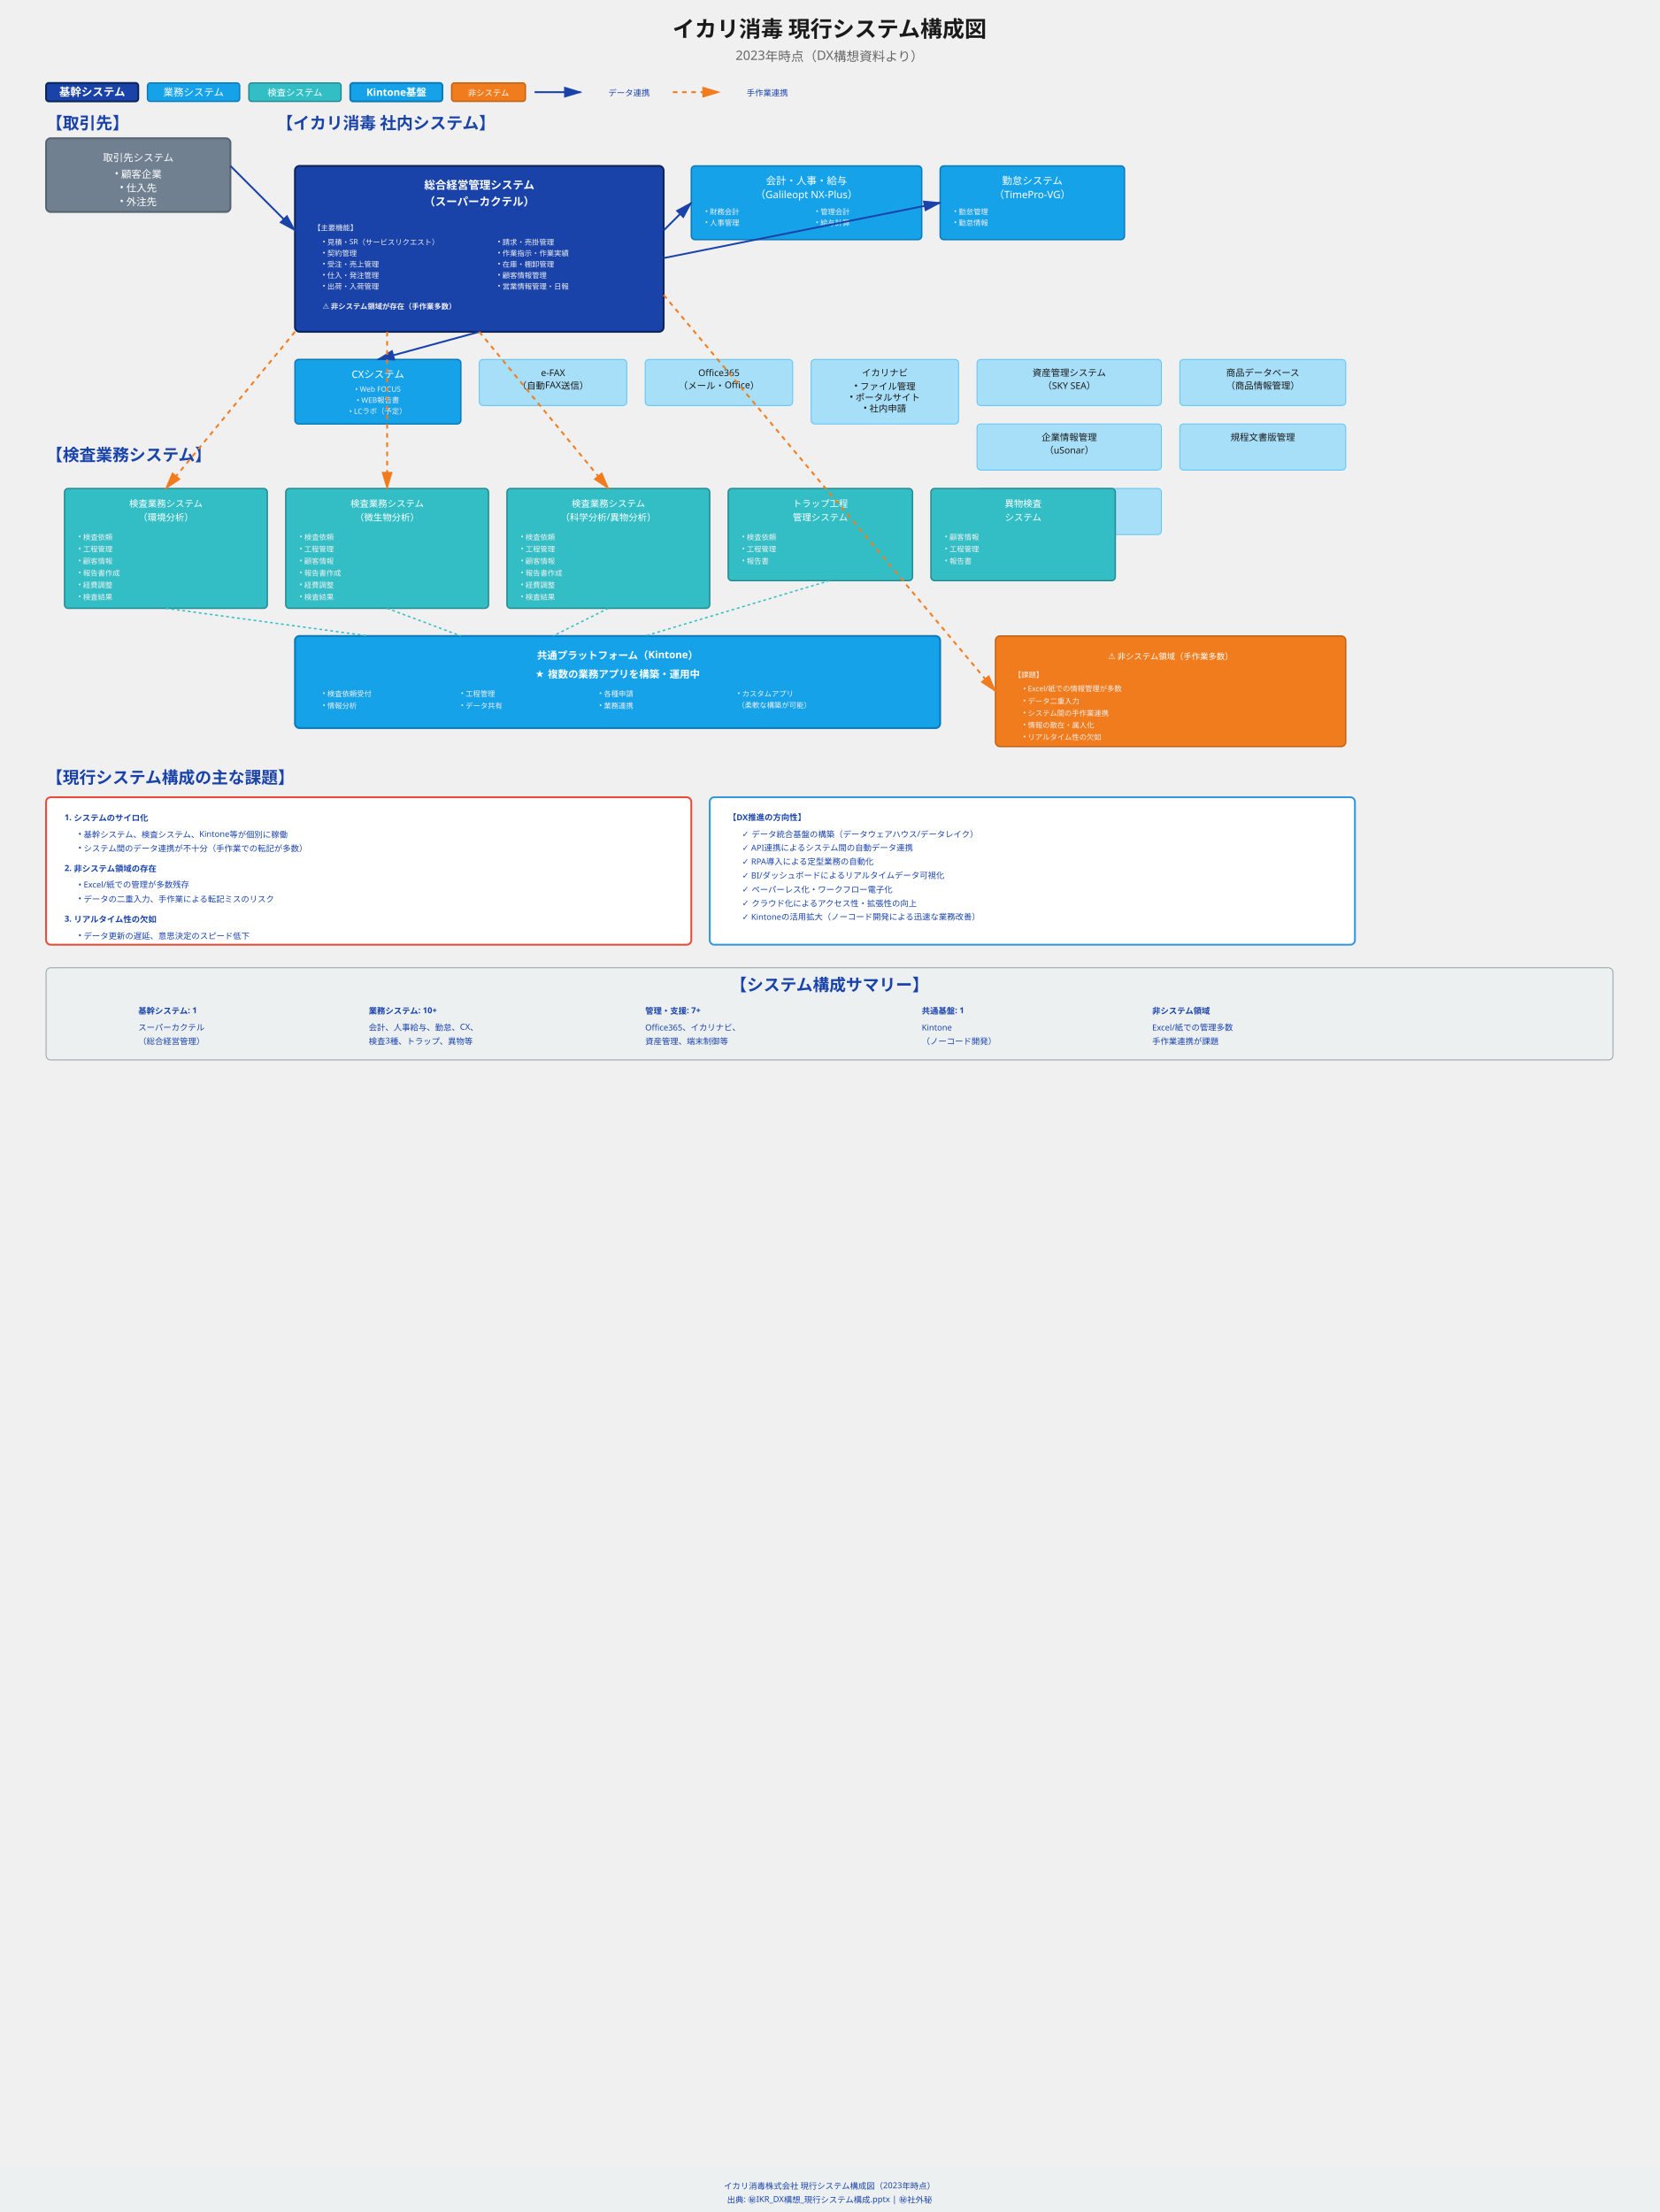
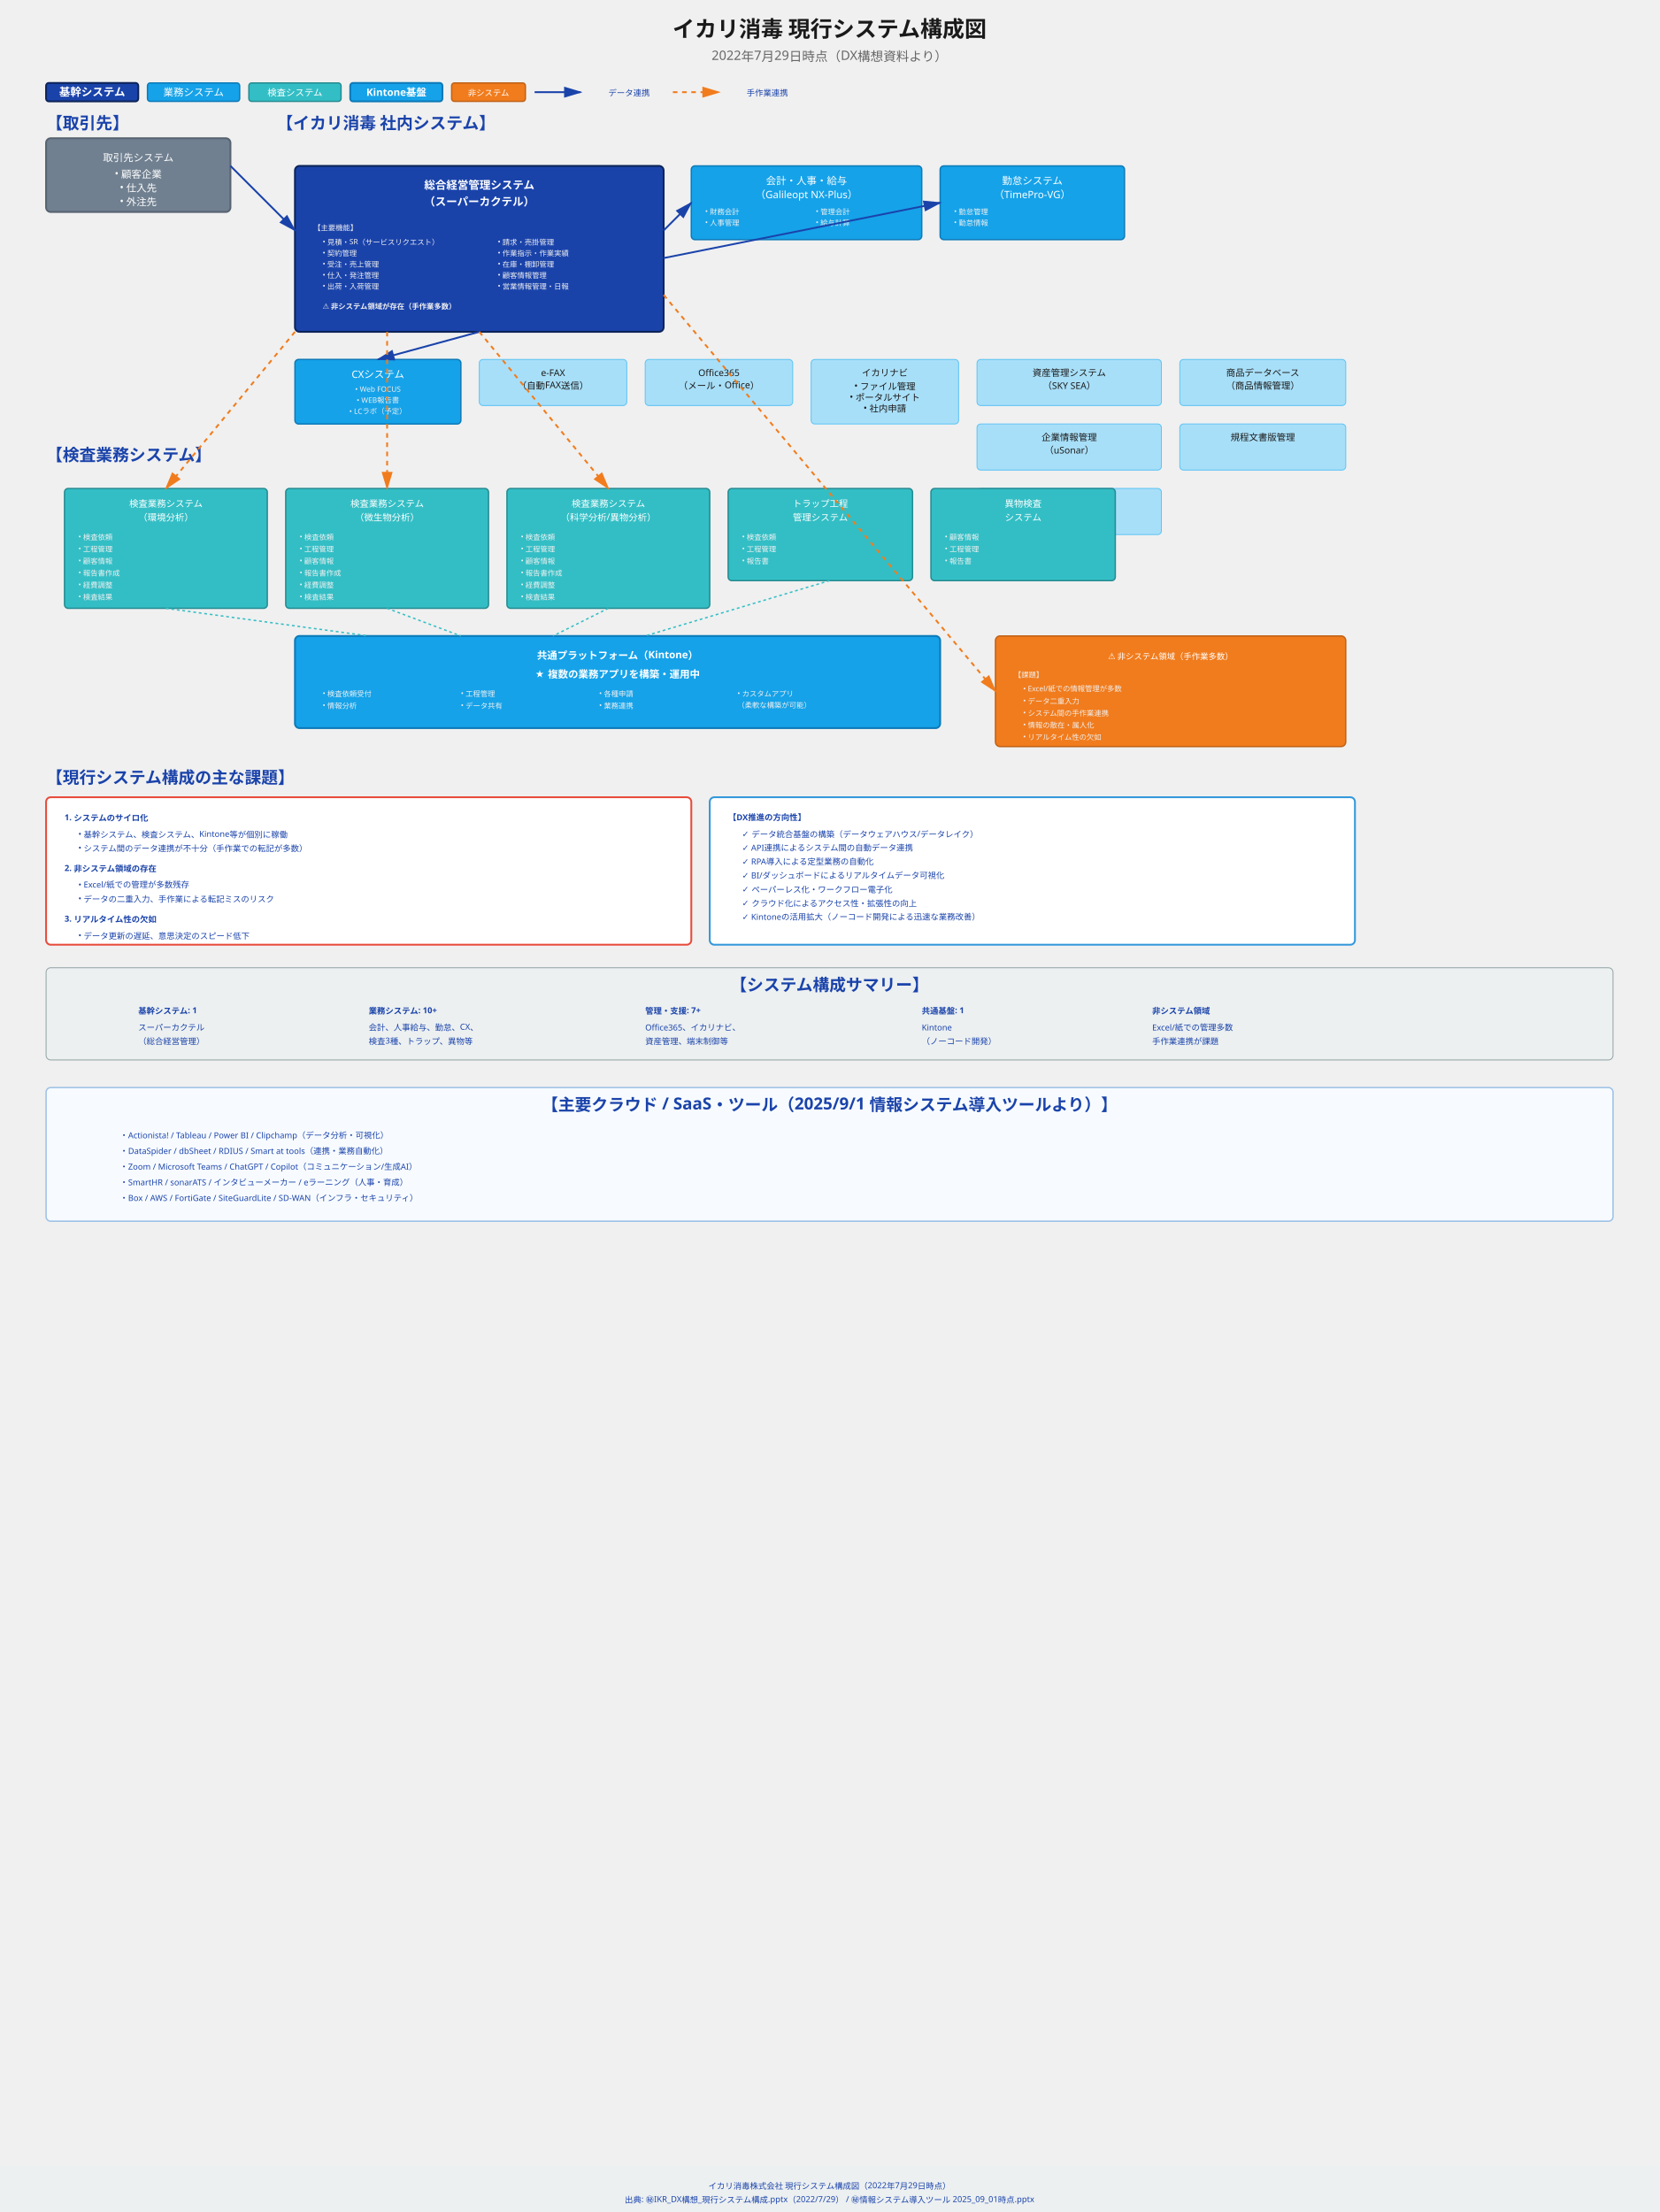
<svg xmlns="http://www.w3.org/2000/svg" viewBox="0 0 1800 2400" width="100%" height="100%" preserveAspectRatio="xMidYMid meet">
  <defs>
    <style>
      /* テキストスタイル */
      .title { font-family: 'Hiragino Sans', 'Yu Gothic', sans-serif; font-size: 24px; font-weight: bold; fill: #1a1a1a; }
      .subtitle { font-family: 'Hiragino Sans', 'Yu Gothic', sans-serif; font-size: 14px; fill: #666; }
      .section-title { font-family: 'Hiragino Sans', 'Yu Gothic', sans-serif; font-size: 18px; font-weight: bold; fill: #1A43AA; }

      /* 推奨配色パターン：青系モノトーン + ブルーグリーン×オレンジ */
      /* 濃青 #1A43AA / 明青 #15A2E9 / ブルーグリーン #33BEC5 / オレンジ #F17C1D / グレー #708090 */

      /* 基幹システム：濃青（最重要） */
      .core-system { fill: #1A43AA; stroke: #0d2459; stroke-width: 2; }
      .core-text { font-family: 'Hiragino Sans', 'Yu Gothic', sans-serif; font-size: 12px; font-weight: bold; fill: white; }

      /* 業務システム：明青（主要機能） */
      .sub-system { fill: #15A2E9; stroke: #0d7ab8; stroke-width: 1.5; }
      .sub-text { font-family: 'Hiragino Sans', 'Yu Gothic', sans-serif; font-size: 11px; fill: white; }

      /* 補助システム：薄い青（サポート機能） */
      .support-system { fill: #a8dff8; stroke: #5ec4f5; stroke-width: 1; }
      .support-text { font-family: 'Hiragino Sans', 'Yu Gothic', sans-serif; font-size: 10px; fill: #1a1a1a; }

      /* 外部システム：グレー（外部要素） */
      .external-system { fill: #708090; stroke: #576370; stroke-width: 2; }
      .external-text { font-family: 'Hiragino Sans', 'Yu Gothic', sans-serif; font-size: 11px; fill: white; }

      /* 検査システム：ブルーグリーン（特定業務） */
      .inspection-system { fill: #33BEC5; stroke: #268b91; stroke-width: 1.5; }
      .inspection-text { font-family: 'Hiragino Sans', 'Yu Gothic', sans-serif; font-size: 10px; fill: white; }

      /* Kintone基盤：明青（共通基盤） */
      .kintone-system { fill: #15A2E9; stroke: #0d7ab8; stroke-width: 2; }
      .kintone-text { font-family: 'Hiragino Sans', 'Yu Gothic', sans-serif; font-size: 11px; font-weight: bold; fill: white; }

      /* 非システム領域：オレンジアクセント（課題・注意箇所） */
      .non-system { fill: #F17C1D; stroke: #c06217; stroke-width: 1.5; }
      .non-system-text { font-family: 'Hiragino Sans', 'Yu Gothic', sans-serif; font-size: 9px; fill: white; }

      /* 接続線 */
      .data-flow { stroke: #1A43AA; stroke-width: 2; fill: none; marker-end: url(#arrowhead); }
      .manual-flow { stroke: #F17C1D; stroke-width: 2; fill: none; stroke-dasharray: 5,5; marker-end: url(#arrowhead-orange); }
      .info-flow { stroke: #33BEC5; stroke-width: 1.5; fill: none; stroke-dasharray: 3,3; }

      /* ラベル */
      .label { font-family: 'Hiragino Sans', 'Yu Gothic', sans-serif; font-size: 9px; fill: #1A43AA; }
      .function-label { font-family: 'Hiragino Sans', 'Yu Gothic', sans-serif; font-size: 8px; fill: #f0f0f0; }
    </style>
    <marker id="arrowhead" markerWidth="10" markerHeight="10" refX="9" refY="3" orient="auto">
      <polygon points="0 0, 10 3, 0 6" fill="#1A43AA" />
    </marker>
    <marker id="arrowhead-orange" markerWidth="10" markerHeight="10" refX="9" refY="3" orient="auto">
      <polygon points="0 0, 10 3, 0 6" fill="#F17C1D" />
    </marker>
  </defs>
  <text x="900" y="40" text-anchor="middle" class="title">イカリ消毒 現行システム構成図</text>
-   <text x="900" y="65" text-anchor="middle" class="subtitle">2023年時点（DX構想資料より）</text>
+   <text x="900" y="65" text-anchor="middle" class="subtitle">2022年7月29日時点（DX構想資料より）</text>
  <g transform="translate(50, 90)">
    <rect x="0" y="0" width="100" height="20" class="core-system" rx="3" />
    <text x="50" y="14" text-anchor="middle" class="core-text" font-size="10px">基幹システム</text>
    <rect x="110" y="0" width="100" height="20" class="sub-system" rx="3" />
    <text x="160" y="14" text-anchor="middle" class="sub-text" font-size="10px">業務システム</text>
    <rect x="220" y="0" width="100" height="20" class="inspection-system" rx="3" />
    <text x="270" y="14" text-anchor="middle" class="inspection-text" font-size="10px">検査システム</text>
    <rect x="330" y="0" width="100" height="20" class="kintone-system" rx="3" />
    <text x="380" y="14" text-anchor="middle" class="kintone-text" font-size="10px">Kintone基盤</text>
    <rect x="440" y="0" width="80" height="20" class="non-system" rx="3" />
    <text x="480" y="14" text-anchor="middle" class="non-system-text" font-size="10px">非システム</text>
    <line x1="530" y1="10" x2="580" y2="10" class="data-flow" />
    <text x="610" y="14" class="label">データ連携</text>
    <line x1="680" y1="10" x2="730" y2="10" class="manual-flow" />
    <text x="760" y="14" class="label">手作業連携</text>
  </g>
  <g transform="translate(50, 140)">
    <text x="0" y="0" class="section-title">【取引先】</text>
    <rect x="0" y="10" width="200" height="80" class="external-system" rx="5" />
    <text x="100" y="35" text-anchor="middle" class="external-text" font-size="13px">取引先システム</text>
    <text x="100" y="52" text-anchor="middle" class="external-text" font-size="10px">• 顧客企業</text>
    <text x="100" y="67" text-anchor="middle" class="external-text" font-size="10px">• 仕入先</text>
    <text x="100" y="82" text-anchor="middle" class="external-text" font-size="10px">• 外注先</text>
  </g>
  <g transform="translate(300, 140)">
    <text x="0" y="0" class="section-title">【イカリ消毒 社内システム】</text>
  </g>
  <g transform="translate(320, 180)">
    <rect x="0" y="0" width="400" height="180" class="core-system" rx="5" />
    <text x="200" y="25" text-anchor="middle" class="core-text" font-size="14px">総合経営管理システム</text>
    <text x="200" y="43" text-anchor="middle" class="core-text" font-size="12px">（スーパーカクテル）</text>
    <text x="20" y="70" class="function-label" fill="white">【主要機能】</text>
    <text x="30" y="85" class="function-label" fill="white">• 見積・SR（サービスリクエスト）</text>
    <text x="30" y="97" class="function-label" fill="white">• 契約管理</text>
    <text x="30" y="109" class="function-label" fill="white">• 受注・売上管理</text>
    <text x="30" y="121" class="function-label" fill="white">• 仕入・発注管理</text>
    <text x="30" y="133" class="function-label" fill="white">• 出荷・入荷管理</text>
    <text x="220" y="85" class="function-label" fill="white">• 請求・売掛管理</text>
    <text x="220" y="97" class="function-label" fill="white">• 作業指示・作業実績</text>
    <text x="220" y="109" class="function-label" fill="white">• 在庫・棚卸管理</text>
    <text x="220" y="121" class="function-label" fill="white">• 顧客情報管理</text>
    <text x="220" y="133" class="function-label" fill="white">• 営業情報管理・日報</text>
    <text x="30" y="155" class="function-label" fill="white" font-weight="bold">⚠️ 非システム領域が存在（手作業多数）</text>
  </g>
  <g transform="translate(750, 180)">
    <rect x="0" y="0" width="250" height="80" class="sub-system" rx="4" />
    <text x="125" y="20" text-anchor="middle" class="sub-text" font-size="12px">会計・人事・給与</text>
    <text x="125" y="35" text-anchor="middle" class="sub-text" font-size="11px">（Galileopt NX-Plus）</text>
    <text x="15" y="52" class="function-label" fill="white">• 財務会計</text>
    <text x="15" y="64" class="function-label" fill="white">• 人事管理</text>
    <text x="135" y="52" class="function-label" fill="white">• 管理会計</text>
    <text x="135" y="64" class="function-label" fill="white">• 給与計算</text>
  </g>
  <g transform="translate(1020, 180)">
    <rect x="0" y="0" width="200" height="80" class="sub-system" rx="4" />
    <text x="100" y="20" text-anchor="middle" class="sub-text" font-size="12px">勤怠システム</text>
    <text x="100" y="35" text-anchor="middle" class="sub-text" font-size="11px">（TimePro-VG）</text>
    <text x="15" y="52" class="function-label" fill="white">• 勤怠管理</text>
    <text x="15" y="64" class="function-label" fill="white">• 勤怠情報</text>
  </g>
  <g transform="translate(320, 390)">
    <rect x="0" y="0" width="180" height="70" class="sub-system" rx="4" />
    <text x="90" y="20" text-anchor="middle" class="sub-text" font-size="11px">CXシステム</text>
    <text x="90" y="35" text-anchor="middle" class="function-label" fill="white">• Web FOCUS</text>
    <text x="90" y="47" text-anchor="middle" class="function-label" fill="white">• WEB報告書</text>
    <text x="90" y="59" text-anchor="middle" class="function-label" fill="white">• LCラボ（予定）</text>
  </g>
  <g transform="translate(520, 390)">
    <rect x="0" y="0" width="160" height="50" class="support-system" rx="4" />
    <text x="80" y="18" text-anchor="middle" class="support-text" font-size="10px">e-FAX</text>
    <text x="80" y="32" text-anchor="middle" class="support-text" font-size="9px">（自動FAX送信）</text>
  </g>
  <g transform="translate(700, 390)">
    <rect x="0" y="0" width="160" height="50" class="support-system" rx="4" />
    <text x="80" y="18" text-anchor="middle" class="support-text" font-size="10px">Office365</text>
    <text x="80" y="32" text-anchor="middle" class="support-text" font-size="9px">（メール・Office）</text>
  </g>
  <g transform="translate(880, 390)">
    <rect x="0" y="0" width="160" height="70" class="support-system" rx="4" />
    <text x="80" y="18" text-anchor="middle" class="support-text" font-size="10px">イカリナビ</text>
    <text x="80" y="32" text-anchor="middle" class="support-text" font-size="9px">• ファイル管理</text>
    <text x="80" y="44" text-anchor="middle" class="support-text" font-size="9px">• ポータルサイト</text>
    <text x="80" y="56" text-anchor="middle" class="support-text" font-size="9px">• 社内申請</text>
  </g>
  <g transform="translate(1060, 390)">
    <rect x="0" y="0" width="200" height="50" class="support-system" rx="4" />
    <text x="100" y="18" text-anchor="middle" class="support-text" font-size="10px">資産管理システム</text>
    <text x="100" y="32" text-anchor="middle" class="support-text" font-size="9px">（SKY SEA）</text>
  </g>
  <g transform="translate(1280, 390)">
    <rect x="0" y="0" width="180" height="50" class="support-system" rx="4" />
    <text x="90" y="18" text-anchor="middle" class="support-text" font-size="10px">商品データベース</text>
    <text x="90" y="32" text-anchor="middle" class="support-text" font-size="9px">（商品情報管理）</text>
  </g>
  <g transform="translate(1060, 460)">
    <rect x="0" y="0" width="200" height="50" class="support-system" rx="4" />
    <text x="100" y="18" text-anchor="middle" class="support-text" font-size="10px">企業情報管理</text>
    <text x="100" y="32" text-anchor="middle" class="support-text" font-size="9px">（uSonar）</text>
  </g>
  <g transform="translate(1280, 460)">
    <rect x="0" y="0" width="180" height="50" class="support-system" rx="4" />
    <text x="90" y="18" text-anchor="middle" class="support-text" font-size="10px">規程文書版管理</text>
  </g>
  <g transform="translate(1060, 530)">
    <rect x="0" y="0" width="200" height="50" class="support-system" rx="4" />
    <text x="100" y="18" text-anchor="middle" class="support-text" font-size="10px">端末制御</text>
    <text x="100" y="32" text-anchor="middle" class="support-text" font-size="9px">（NetSkateKOBAN）</text>
  </g>
  <g transform="translate(50, 500)">
    <text x="0" y="0" class="section-title">【検査業務システム】</text>
  </g>
  <g transform="translate(70, 530)">
    <rect x="0" y="0" width="220" height="130" class="inspection-system" rx="4" />
    <text x="110" y="20" text-anchor="middle" class="inspection-text" font-size="11px">検査業務システム</text>
    <text x="110" y="35" text-anchor="middle" class="inspection-text" font-size="11px">（環境分析）</text>
    <text x="15" y="55" class="function-label" fill="white">• 検査依頼</text>
    <text x="15" y="68" class="function-label" fill="white">• 工程管理</text>
    <text x="15" y="81" class="function-label" fill="white">• 顧客情報</text>
    <text x="15" y="94" class="function-label" fill="white">• 報告書作成</text>
    <text x="15" y="107" class="function-label" fill="white">• 経費調整</text>
    <text x="15" y="120" class="function-label" fill="white">• 検査結果</text>
  </g>
  <g transform="translate(310, 530)">
    <rect x="0" y="0" width="220" height="130" class="inspection-system" rx="4" />
    <text x="110" y="20" text-anchor="middle" class="inspection-text" font-size="11px">検査業務システム</text>
    <text x="110" y="35" text-anchor="middle" class="inspection-text" font-size="11px">（微生物分析）</text>
    <text x="15" y="55" class="function-label" fill="white">• 検査依頼</text>
    <text x="15" y="68" class="function-label" fill="white">• 工程管理</text>
    <text x="15" y="81" class="function-label" fill="white">• 顧客情報</text>
    <text x="15" y="94" class="function-label" fill="white">• 報告書作成</text>
    <text x="15" y="107" class="function-label" fill="white">• 経費調整</text>
    <text x="15" y="120" class="function-label" fill="white">• 検査結果</text>
  </g>
  <g transform="translate(550, 530)">
    <rect x="0" y="0" width="220" height="130" class="inspection-system" rx="4" />
    <text x="110" y="20" text-anchor="middle" class="inspection-text" font-size="11px">検査業務システム</text>
    <text x="110" y="35" text-anchor="middle" class="inspection-text" font-size="11px">（科学分析/異物分析）</text>
    <text x="15" y="55" class="function-label" fill="white">• 検査依頼</text>
    <text x="15" y="68" class="function-label" fill="white">• 工程管理</text>
    <text x="15" y="81" class="function-label" fill="white">• 顧客情報</text>
    <text x="15" y="94" class="function-label" fill="white">• 報告書作成</text>
    <text x="15" y="107" class="function-label" fill="white">• 経費調整</text>
    <text x="15" y="120" class="function-label" fill="white">• 検査結果</text>
  </g>
  <g transform="translate(790, 530)">
    <rect x="0" y="0" width="200" height="100" class="inspection-system" rx="4" />
    <text x="100" y="20" text-anchor="middle" class="inspection-text" font-size="11px">トラップ工程</text>
    <text x="100" y="35" text-anchor="middle" class="inspection-text" font-size="11px">管理システム</text>
    <text x="15" y="55" class="function-label" fill="white">• 検査依頼</text>
    <text x="15" y="68" class="function-label" fill="white">• 工程管理</text>
    <text x="15" y="81" class="function-label" fill="white">• 報告書</text>
  </g>
  <g transform="translate(1010, 530)">
    <rect x="0" y="0" width="200" height="100" class="inspection-system" rx="4" />
    <text x="100" y="20" text-anchor="middle" class="inspection-text" font-size="11px">異物検査</text>
    <text x="100" y="35" text-anchor="middle" class="inspection-text" font-size="11px">システム</text>
    <text x="15" y="55" class="function-label" fill="white">• 顧客情報</text>
    <text x="15" y="68" class="function-label" fill="white">• 工程管理</text>
    <text x="15" y="81" class="function-label" fill="white">• 報告書</text>
  </g>
  <g transform="translate(320, 690)">
    <rect x="0" y="0" width="700" height="100" class="kintone-system" rx="5" />
    <text x="350" y="25" text-anchor="middle" class="kintone-text" font-size="14px">共通プラットフォーム（Kintone）</text>
    <text x="350" y="45" text-anchor="middle" class="kintone-text" font-size="11px">★ 複数の業務アプリを構築・運用中</text>
    <text x="30" y="65" class="function-label" fill="white">• 検査依頼受付</text>
    <text x="30" y="78" class="function-label" fill="white">• 情報分析</text>
    <text x="180" y="65" class="function-label" fill="white">• 工程管理</text>
    <text x="180" y="78" class="function-label" fill="white">• データ共有</text>
    <text x="330" y="65" class="function-label" fill="white">• 各種申請</text>
    <text x="330" y="78" class="function-label" fill="white">• 業務連携</text>
    <text x="480" y="65" class="function-label" fill="white">• カスタムアプリ</text>
    <text x="480" y="78" class="function-label" fill="white">  （柔軟な構築が可能）</text>
  </g>
  <g transform="translate(1080, 690)">
    <rect x="0" y="0" width="380" height="120" class="non-system" rx="5" />
    <text x="190" y="25" text-anchor="middle" class="non-system-text" font-size="13px">⚠️ 非システム領域（手作業多数）</text>
    <text x="20" y="45" class="function-label" fill="white">【課題】</text>
    <text x="30" y="60" class="function-label" fill="white">• Excel/紙での情報管理が多数</text>
    <text x="30" y="73" class="function-label" fill="white">• データ二重入力</text>
    <text x="30" y="86" class="function-label" fill="white">• システム間の手作業連携</text>
    <text x="30" y="99" class="function-label" fill="white">• 情報の散在・属人化</text>
    <text x="30" y="112" class="function-label" fill="white">• リアルタイム性の欠如</text>
  </g>
  <line x1="250" y1="180" x2="320" y2="250" class="data-flow" />
  <line x1="720" y1="250" x2="750" y2="220" class="data-flow" />
  <line x1="720" y1="280" x2="1020" y2="220" class="data-flow" />
  <line x1="520" y1="360" x2="410" y2="390" class="data-flow" />
  <line x1="320" y1="360" x2="180" y2="530" class="manual-flow" />
  <line x1="420" y1="360" x2="420" y2="530" class="manual-flow" />
  <line x1="520" y1="360" x2="660" y2="530" class="manual-flow" />
  <line x1="180" y1="660" x2="400" y2="690" class="info-flow" />
  <line x1="420" y1="660" x2="500" y2="690" class="info-flow" />
  <line x1="660" y1="660" x2="600" y2="690" class="info-flow" />
  <line x1="900" y1="630" x2="700" y2="690" class="info-flow" />
  <line x1="720" y1="320" x2="1080" y2="750" class="manual-flow" />
  <g transform="translate(50, 850)">
    <text x="0" y="0" class="section-title" fill="#e74c3c">【現行システム構成の主な課題】</text>
    <rect x="0" y="15" width="700" height="160" fill="#fff" stroke="#e74c3c" stroke-width="2" rx="5" />
    <text x="20" y="40" class="label" font-size="11px" font-weight="bold">1. システムのサイロ化</text>
    <text x="35" y="58" class="label">• 基幹システム、検査システム、Kintone等が個別に稼働</text>
    <text x="35" y="73" class="label">• システム間のデータ連携が不十分（手作業での転記が多数）</text>
    <text x="20" y="95" class="label" font-size="11px" font-weight="bold">2. 非システム領域の存在</text>
    <text x="35" y="113" class="label">• Excel/紙での管理が多数残存</text>
    <text x="35" y="128" class="label">• データの二重入力、手作業による転記ミスのリスク</text>
    <text x="20" y="150" class="label" font-size="11px" font-weight="bold">3. リアルタイム性の欠如</text>
    <text x="35" y="168" class="label">• データ更新の遅延、意思決定のスピード低下</text>
    <rect x="720" y="15" width="700" height="160" fill="#fff" stroke="#3498db" stroke-width="2" rx="5" />
    <text x="740" y="40" class="label" font-size="11px" font-weight="bold" fill="#3498db">【DX推進の方向性】</text>
    <text x="755" y="58" class="label">✓ データ統合基盤の構築（データウェアハウス/データレイク）</text>
    <text x="755" y="73" class="label">✓ API連携によるシステム間の自動データ連携</text>
    <text x="755" y="88" class="label">✓ RPA導入による定型業務の自動化</text>
    <text x="755" y="103" class="label">✓ BI/ダッシュボードによるリアルタイムデータ可視化</text>
    <text x="755" y="118" class="label">✓ ペーパーレス化・ワークフロー電子化</text>
    <text x="755" y="133" class="label">✓ クラウド化によるアクセス性・拡張性の向上</text>
    <text x="755" y="148" class="label">✓ Kintoneの活用拡大（ノーコード開発による迅速な業務改善）</text>
  </g>
  <g transform="translate(50, 1050)">
    <rect x="0" y="0" width="1700" height="100" fill="#ecf0f1" stroke="#95a5a6" stroke-width="1" rx="5" />
    <text x="850" y="25" text-anchor="middle" class="section-title">【システム構成サマリー】</text>
    <text x="100" y="50" class="label" font-size="12px" font-weight="bold">基幹システム: 1</text>
    <text x="100" y="68" class="label">スーパーカクテル</text>
    <text x="100" y="83" class="label" font-size="9px">（総合経営管理）</text>
    <text x="350" y="50" class="label" font-size="12px" font-weight="bold">業務システム: 10+</text>
    <text x="350" y="68" class="label" font-size="9px">会計、人事給与、勤怠、CX、</text>
    <text x="350" y="83" class="label" font-size="9px">検査3種、トラップ、異物等</text>
    <text x="650" y="50" class="label" font-size="12px" font-weight="bold">管理・支援: 7+</text>
    <text x="650" y="68" class="label" font-size="9px">Office365、イカリナビ、</text>
    <text x="650" y="83" class="label" font-size="9px">資産管理、端末制御等</text>
    <text x="950" y="50" class="label" font-size="12px" font-weight="bold">共通基盤: 1</text>
    <text x="950" y="68" class="label">Kintone</text>
    <text x="950" y="83" class="label" font-size="9px">（ノーコード開発）</text>
    <text x="1200" y="50" class="label" font-size="12px" font-weight="bold" fill="#e74c3c">非システム領域</text>
    <text x="1200" y="68" class="label" fill="#e74c3c" font-size="9px">Excel/紙での管理多数</text>
    <text x="1200" y="83" class="label" fill="#e74c3c" font-size="9px">手作業連携が課題</text>
  </g>
+   <g transform="translate(50, 1180)">
+     <rect x="0" y="0" width="1700" height="145" fill="#f7fbff" stroke="#9cc1e6" stroke-width="1.5" rx="5" />
+     <text x="850" y="25" text-anchor="middle" class="section-title">【主要クラウド / SaaS・ツール（2025/9/1 情報システム導入ツールより）】</text>
+     <text x="80" y="55" class="label" font-size="10px">・Actionista! / Tableau / Power BI / Clipchamp（データ分析・可視化）</text>
+     <text x="80" y="72" class="label" font-size="10px">・DataSpider / dbSheet / RDIUS / Smart at tools（連携・業務自動化）</text>
+     <text x="80" y="89" class="label" font-size="10px">・Zoom / Microsoft Teams / ChatGPT / Copilot（コミュニケーション/生成AI）</text>
+     <text x="80" y="106" class="label" font-size="10px">・SmartHR / sonarATS / インタビューメーカー / eラーニング（人事・育成）</text>
+     <text x="80" y="123" class="label" font-size="10px">・Box / AWS / FortiGate / SiteGuardLite / SD-WAN（インフラ・セキュリティ）</text>
+   </g>
  <rect x="0" y="2350" width="1800" height="50" fill="#ecf0f1" />
-   <text x="900" y="2375" text-anchor="middle" class="label" font-size="12px">イカリ消毒株式会社 現行システム構成図（2023年時点）</text>
-   <text x="900" y="2390" text-anchor="middle" class="label" font-size="10px">出典: ㊙IKR_DX構想_現行システム構成.pptx | ㊙社外秘</text>
+   <text x="900" y="2375" text-anchor="middle" class="label" font-size="12px">イカリ消毒株式会社 現行システム構成図（2022年7月29日時点）</text>
+   <text x="900" y="2390" text-anchor="middle" class="label" font-size="10px">出典: ㊙IKR_DX構想_現行システム構成.pptx（2022/7/29） / ㊙情報システム導入ツール 2025_09_01時点.pptx</text>
</svg>
